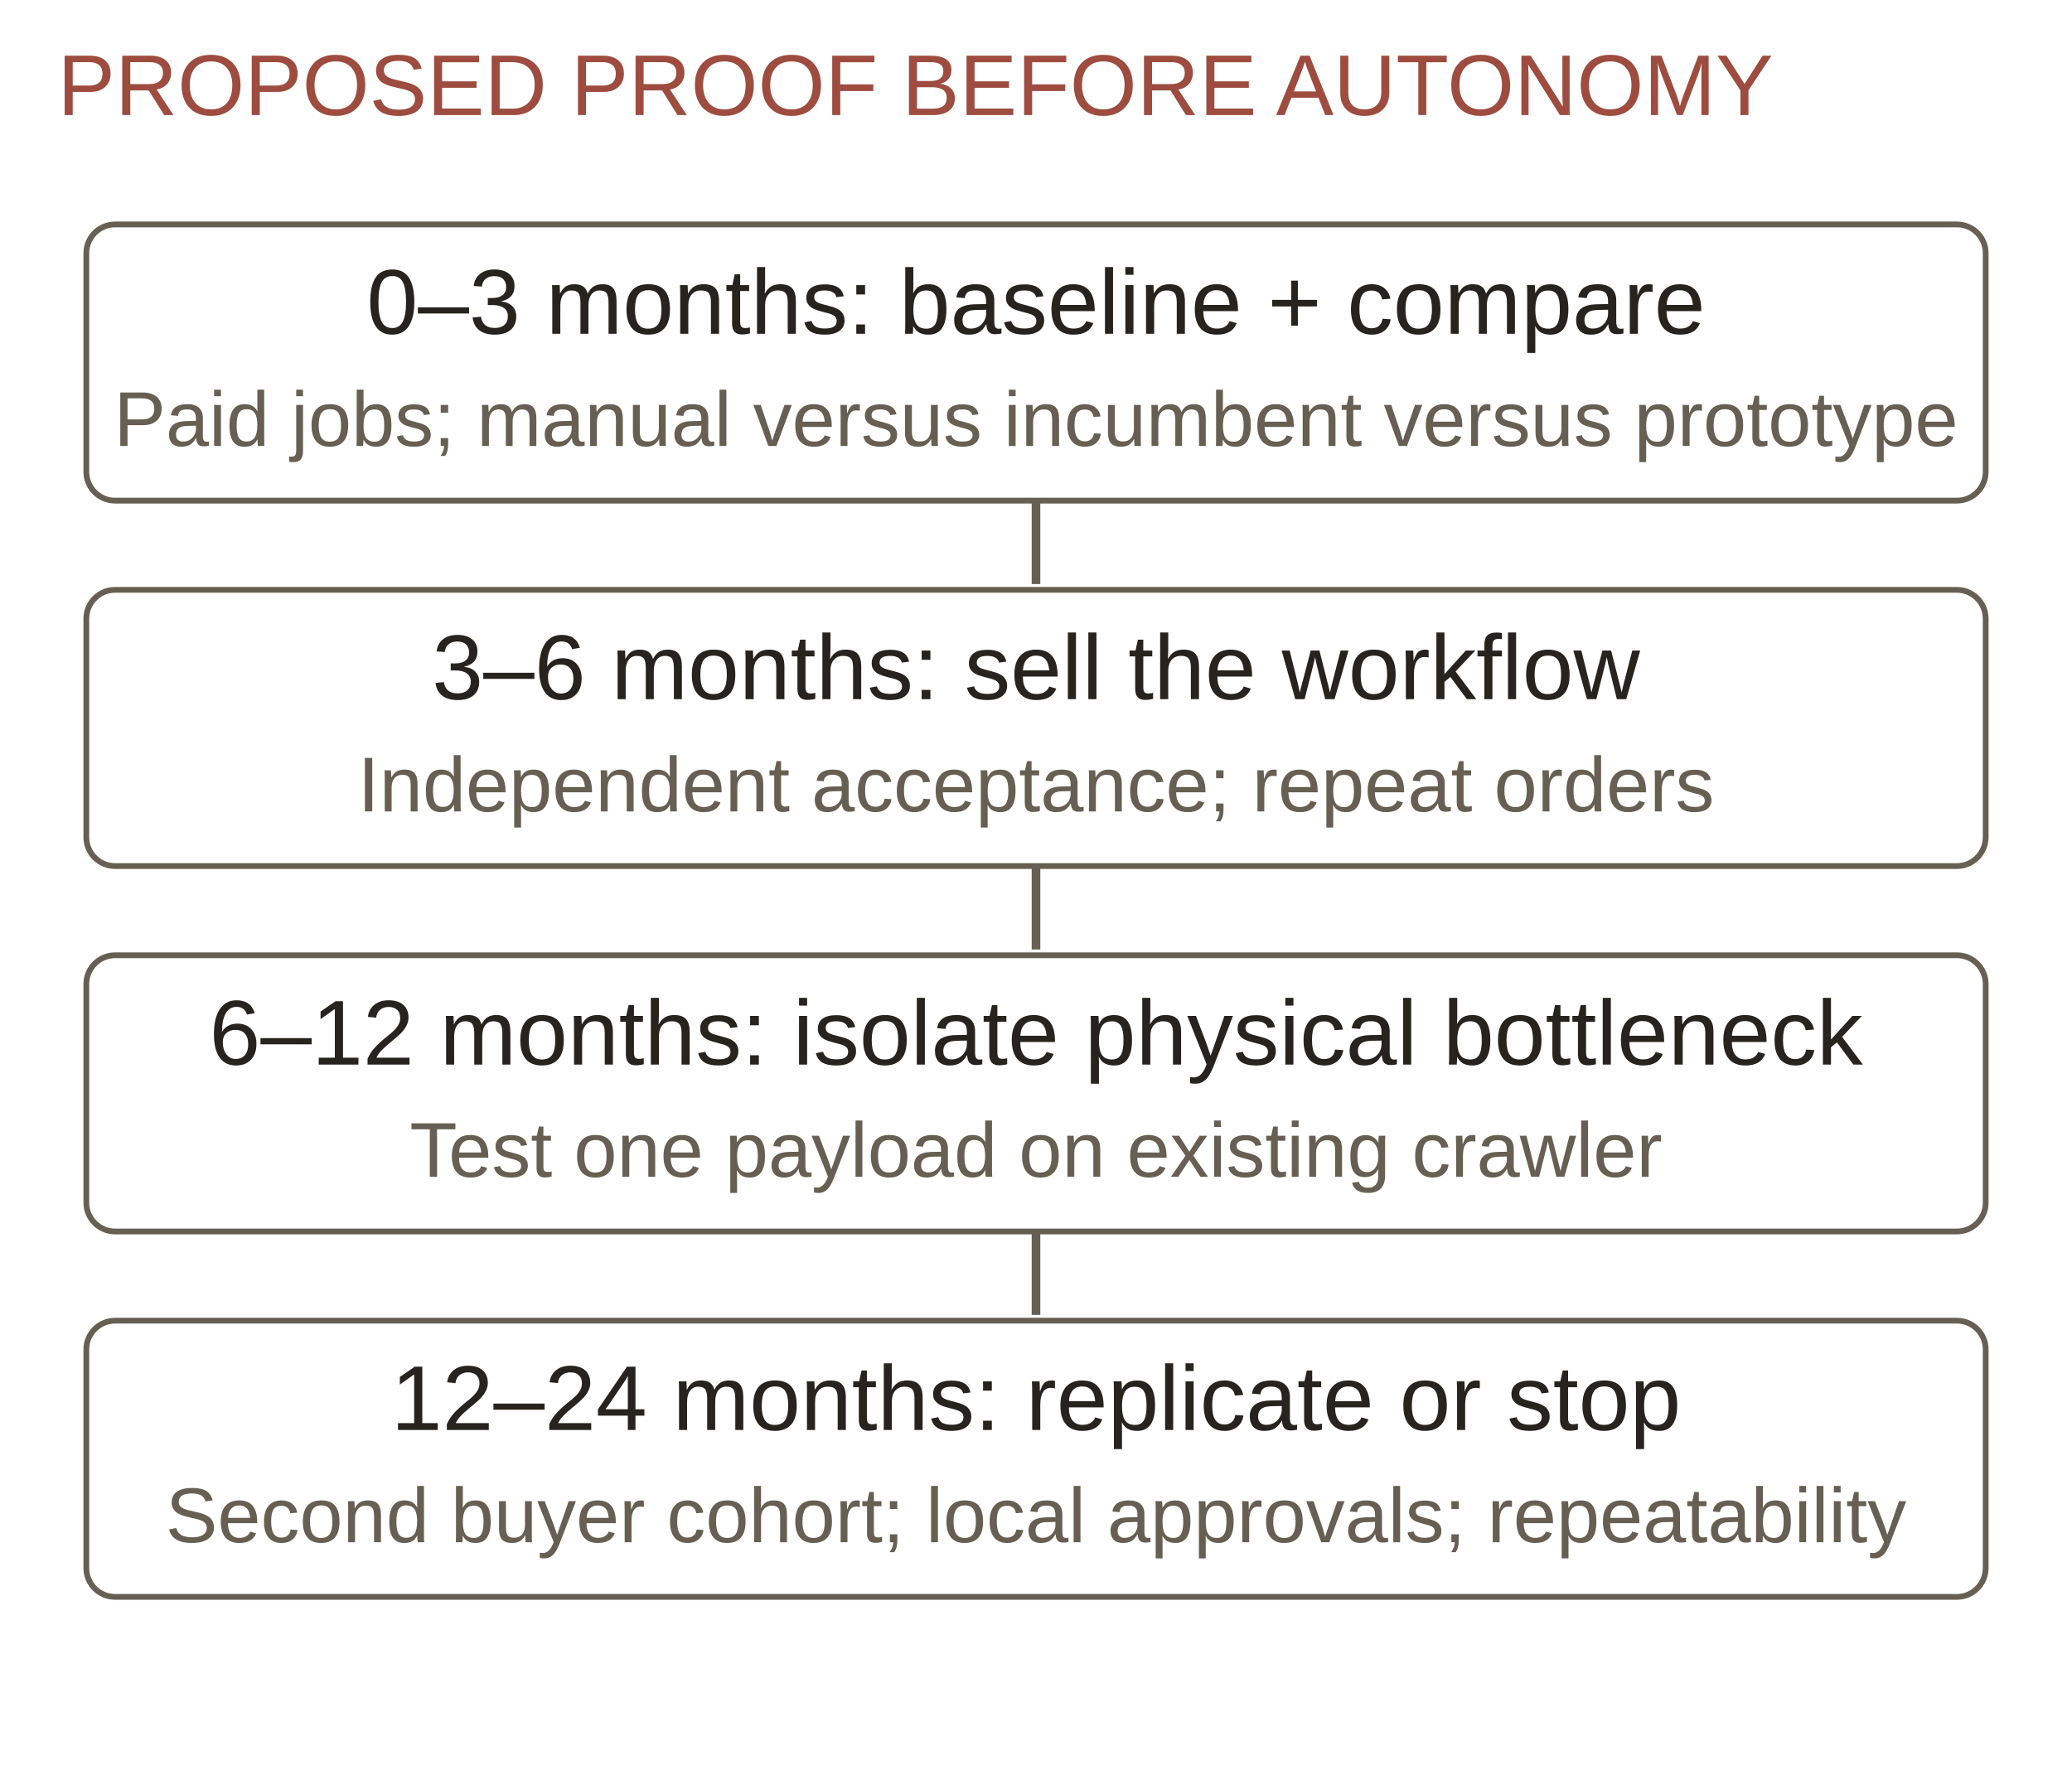
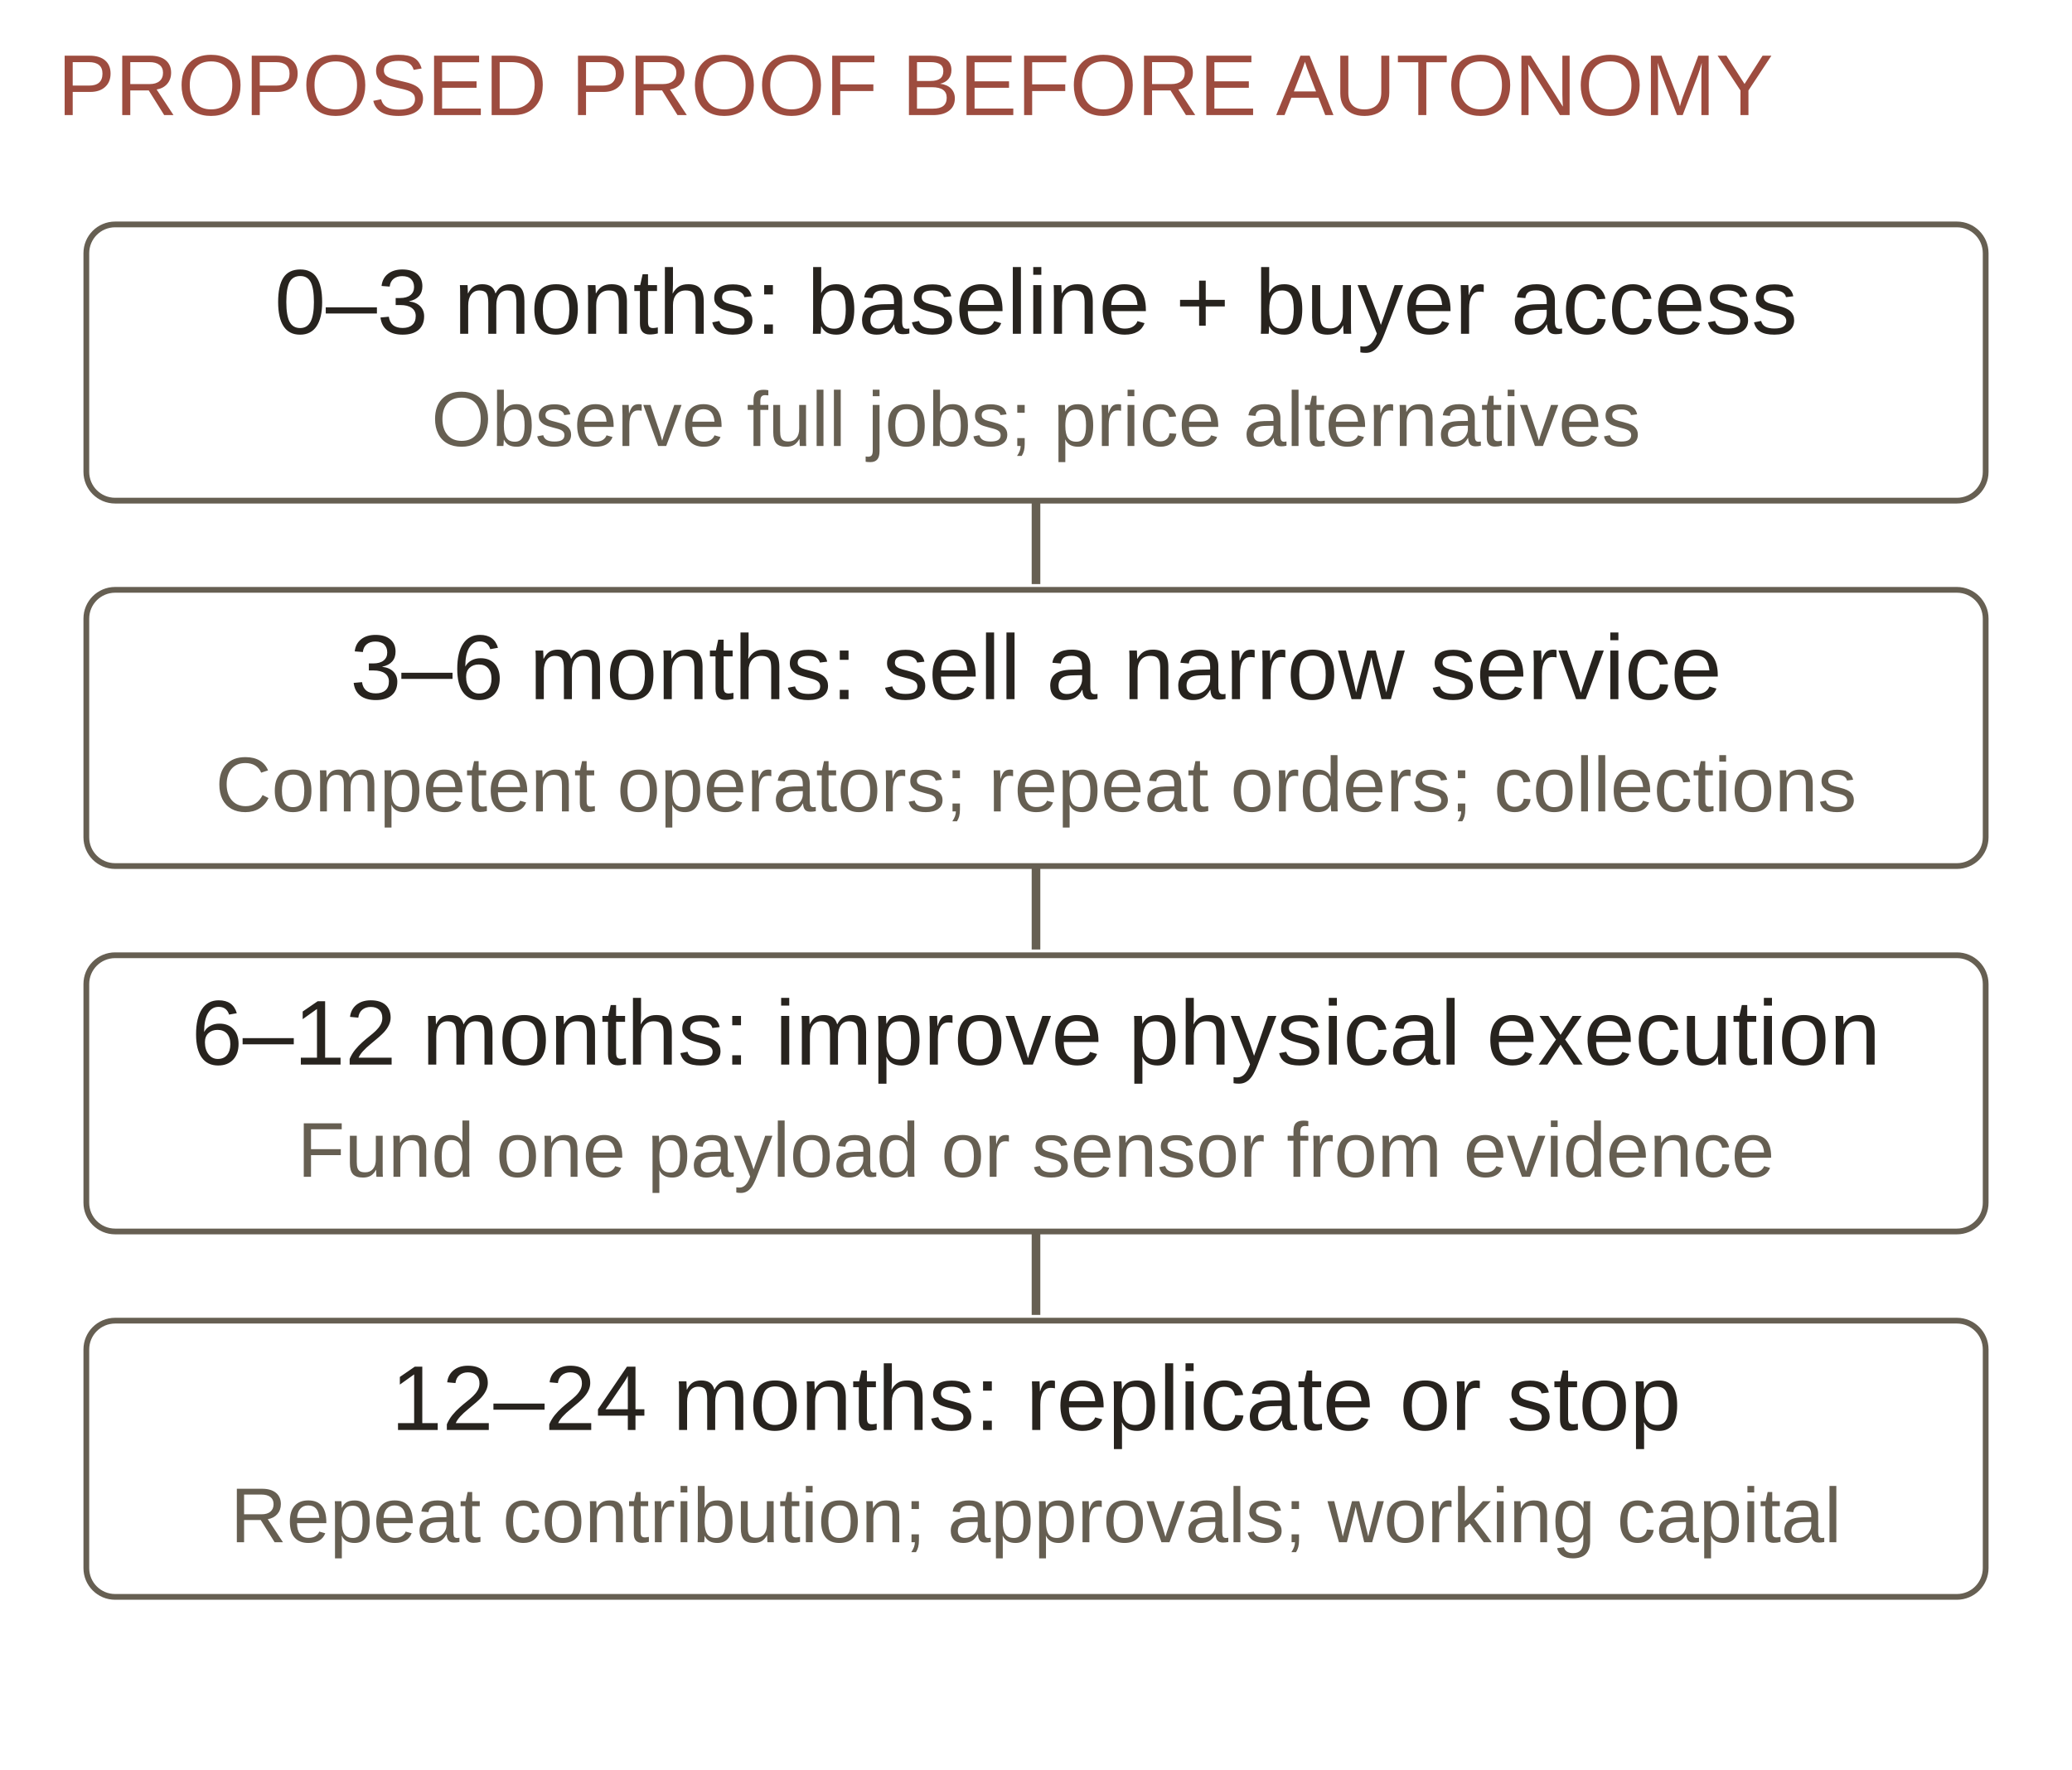
<svg xmlns="http://www.w3.org/2000/svg" width="720" height="615" viewBox="0 0 720 615" role="img" aria-labelledby="title desc">
  <g font-family="Arial,Helvetica,sans-serif">
    <text x="20" y="40" font-size="30" fill="#9d4c3f" text-anchor="start">PROPOSED PROOF BEFORE AUTONOMY</text>
    <rect x="30" y="78" width="660" height="96" rx="10" fill="none" stroke="#665f52" stroke-width="2" />
-     <text x="360" y="116" font-size="32" fill="#27231e" text-anchor="middle">0–3 months: baseline + compare</text>
-     <text x="360" y="155" font-size="27" fill="#665f52" text-anchor="middle">Paid jobs; manual versus incumbent versus prototype</text>
+     <text x="360" y="116" font-size="32" fill="#27231e" text-anchor="middle">0–3 months: baseline + buyer access</text>
+     <text x="360" y="155" font-size="27" fill="#665f52" text-anchor="middle">Observe full jobs; price alternatives</text>
    <path d="M360,174 L360,203" fill="none" stroke="#665f52" stroke-width="3" />
    <rect x="30" y="205" width="660" height="96" rx="10" fill="none" stroke="#665f52" stroke-width="2" />
-     <text x="360" y="243" font-size="32" fill="#27231e" text-anchor="middle">3–6 months: sell the workflow</text>
-     <text x="360" y="282" font-size="27" fill="#665f52" text-anchor="middle">Independent acceptance; repeat orders</text>
+     <text x="360" y="243" font-size="32" fill="#27231e" text-anchor="middle">3–6 months: sell a narrow service</text>
+     <text x="360" y="282" font-size="27" fill="#665f52" text-anchor="middle">Competent operators; repeat orders; collections</text>
    <path d="M360,301 L360,330" fill="none" stroke="#665f52" stroke-width="3" />
    <rect x="30" y="332" width="660" height="96" rx="10" fill="none" stroke="#665f52" stroke-width="2" />
-     <text x="360" y="370" font-size="32" fill="#27231e" text-anchor="middle">6–12 months: isolate physical bottleneck</text>
-     <text x="360" y="409" font-size="27" fill="#665f52" text-anchor="middle">Test one payload on existing crawler</text>
+     <text x="360" y="370" font-size="32" fill="#27231e" text-anchor="middle">6–12 months: improve physical execution</text>
+     <text x="360" y="409" font-size="27" fill="#665f52" text-anchor="middle">Fund one payload or sensor from evidence</text>
    <path d="M360,428 L360,457" fill="none" stroke="#665f52" stroke-width="3" />
    <rect x="30" y="459" width="660" height="96" rx="10" fill="none" stroke="#665f52" stroke-width="2" />
    <text x="360" y="497" font-size="32" fill="#27231e" text-anchor="middle">12–24 months: replicate or stop</text>
-     <text x="360" y="536" font-size="27" fill="#665f52" text-anchor="middle">Second buyer cohort; local approvals; repeatability</text>
+     <text x="360" y="536" font-size="27" fill="#665f52" text-anchor="middle">Repeat contribution; approvals; working capital</text>
  </g>
</svg>
